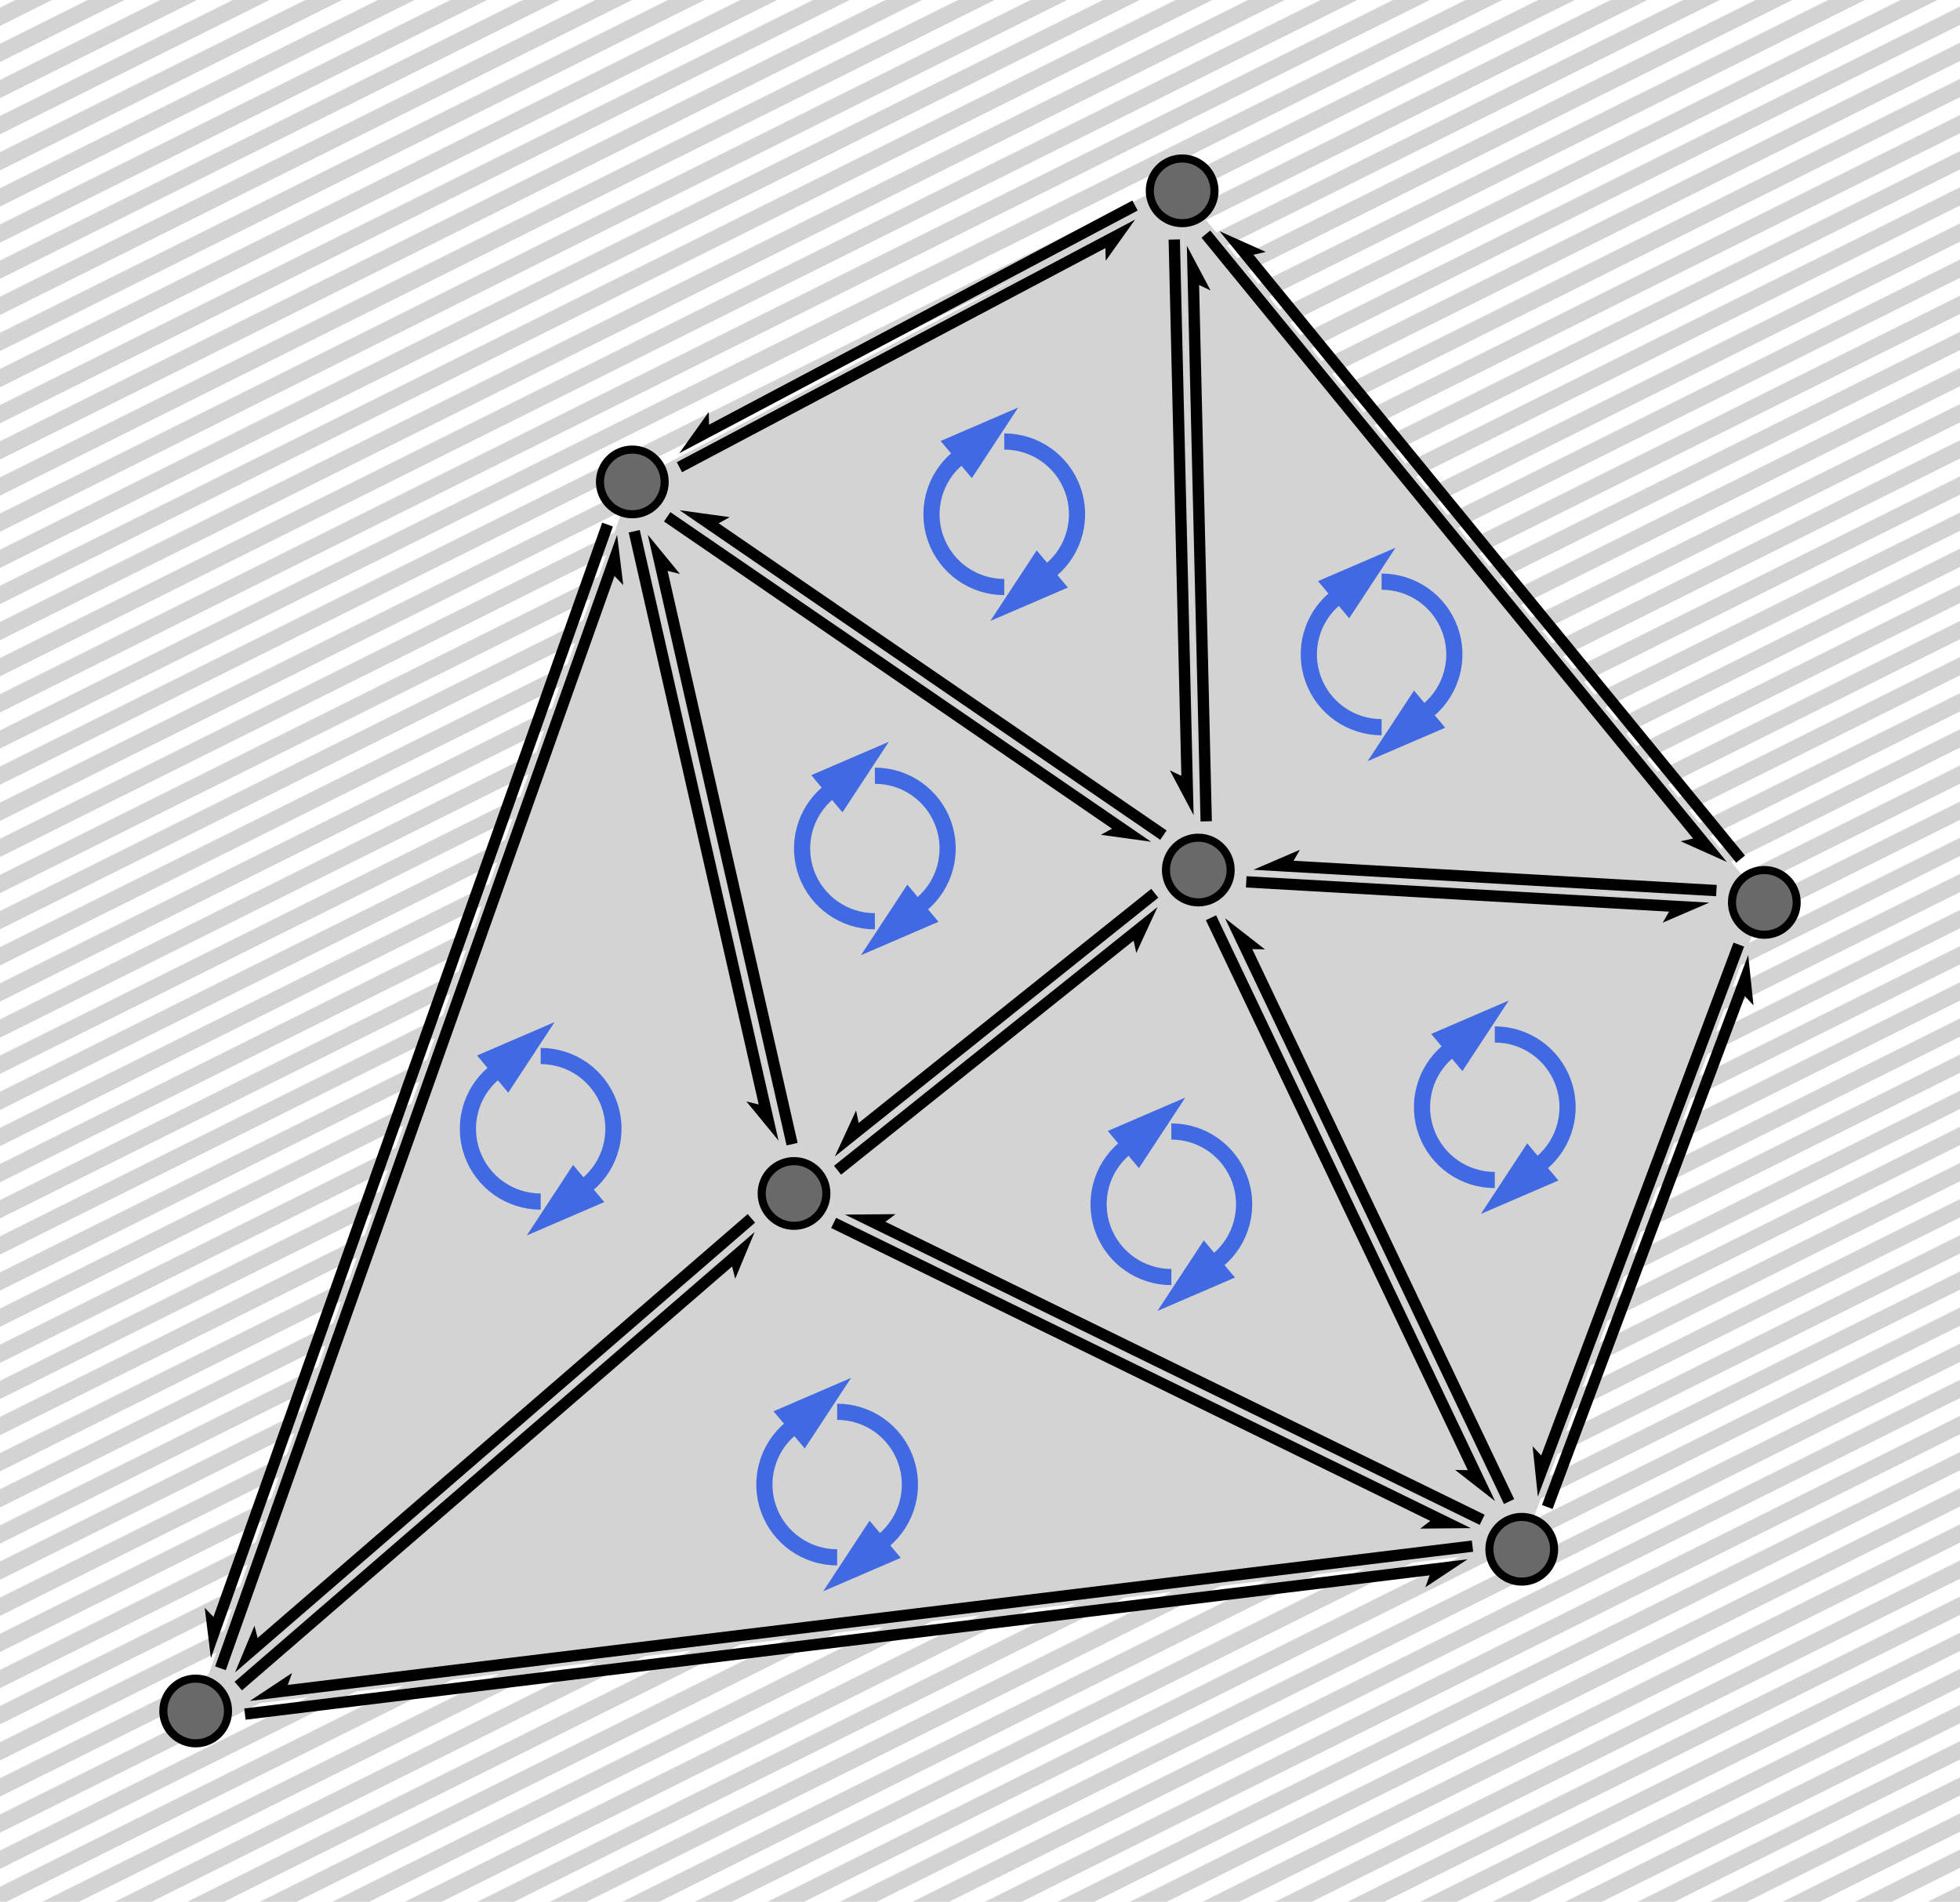
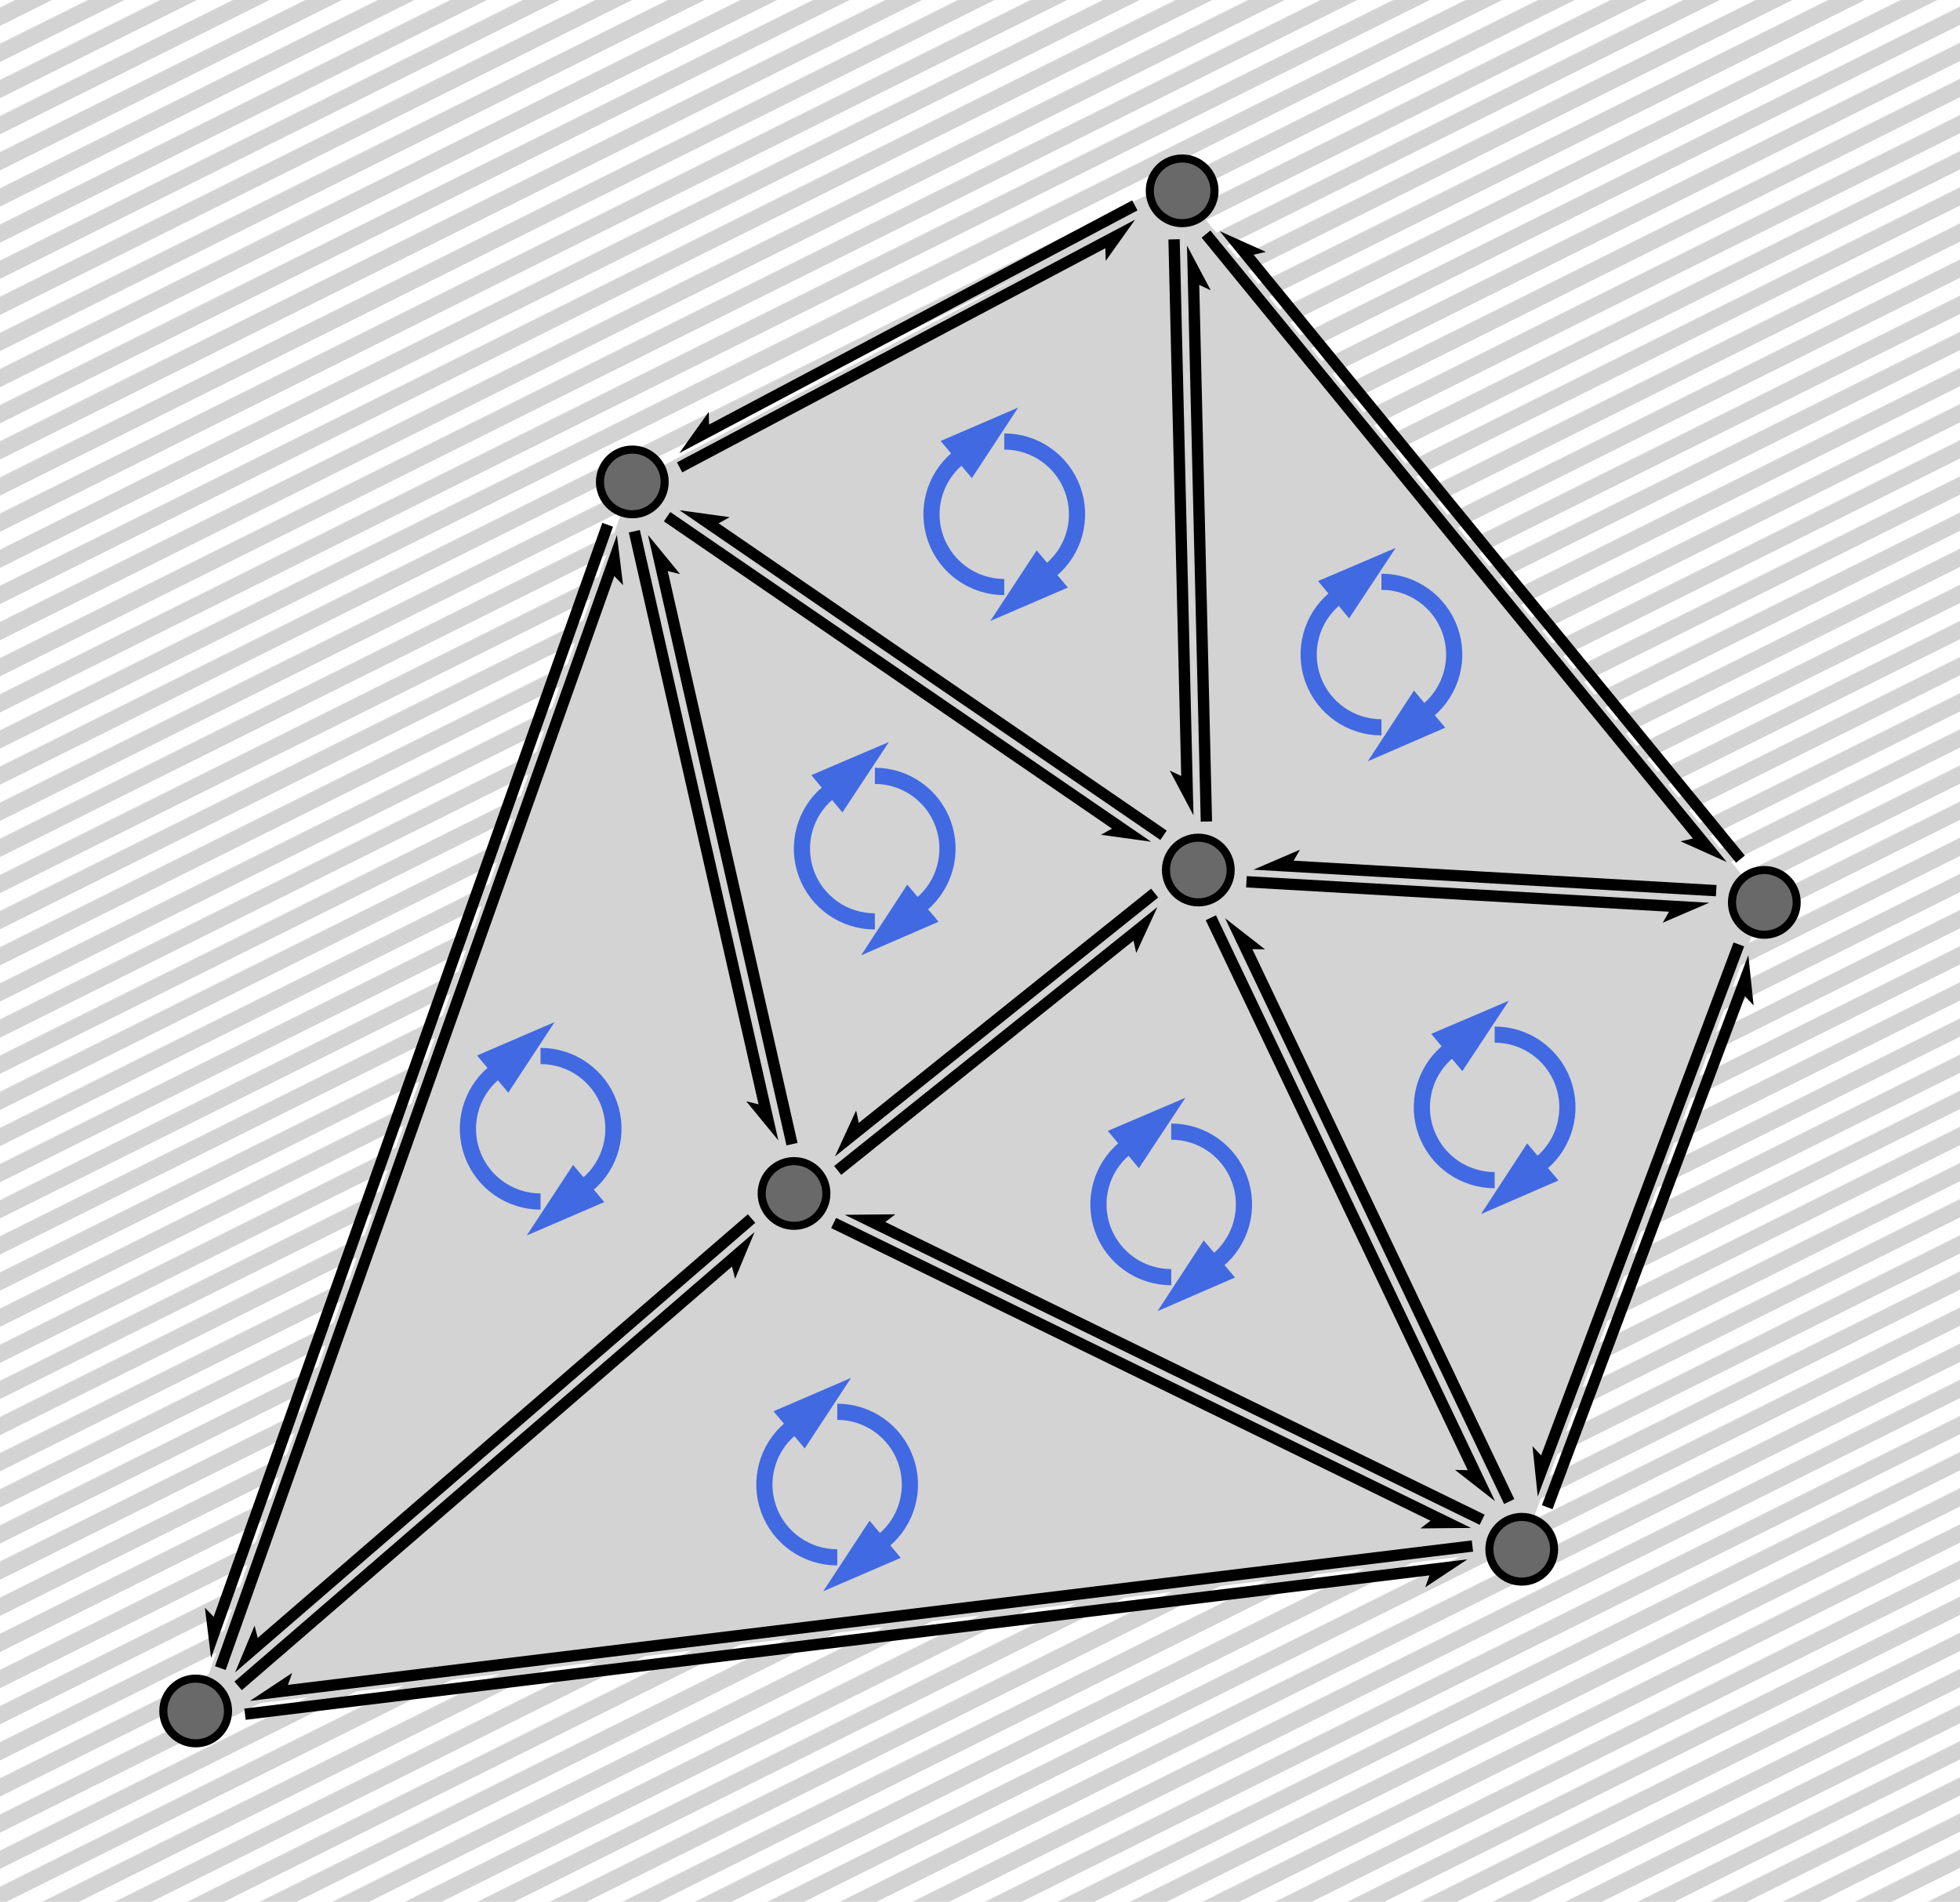
<svg xmlns="http://www.w3.org/2000/svg" viewBox="-79.1 -53.8 121.2 117.6" width="420">
  <defs>
    <pattern height="1" id="ls_pattern0001" patternTransform="rotate(63.512 0 0) scale(2)" patternUnits="userSpaceOnUse" width="1">
      <line stroke="rgb(255 255 255)" stroke-width="1.01" x1="0" x2="0" y1="-0.1" y2="1.1" />
      <line stroke="rgb(211 211 211)" stroke-width="1.01" x1="1" x2="1" y1="-0.1" y2="1.1" />
    </pattern>
    <marker fill="rgb(0 0 0)" id="ls_filled_arrow0002" markerHeight="3" markerWidth="5" orient="auto" refX="1" refY="0.5" stroke="none">
      <path d="M1,0 L4,0 L0,2 z" />
    </marker>
    <marker fill="rgb(0 0 0)" id="ls_filled_arrow0003" markerHeight="3" markerWidth="5" orient="auto" refX="1" refY="0.5" stroke="none">
      <path d="M1,0 L4,0 L0,2 z" />
    </marker>
    <marker fill="rgb(0 0 0)" id="ls_filled_arrow0004" markerHeight="3" markerWidth="5" orient="auto" refX="1" refY="0.5" stroke="none">
      <path d="M1,0 L4,0 L0,2 z" />
    </marker>
    <marker fill="rgb(0 0 0)" id="ls_filled_arrow0005" markerHeight="3" markerWidth="5" orient="auto" refX="1" refY="0.5" stroke="none">
      <path d="M1,0 L4,0 L0,2 z" />
    </marker>
    <marker fill="rgb(0 0 0)" id="ls_filled_arrow0006" markerHeight="3" markerWidth="5" orient="auto" refX="1" refY="0.5" stroke="none">
      <path d="M1,0 L4,0 L0,2 z" />
    </marker>
    <marker fill="rgb(0 0 0)" id="ls_filled_arrow0007" markerHeight="3" markerWidth="5" orient="auto" refX="1" refY="0.5" stroke="none">
      <path d="M1,0 L4,0 L0,2 z" />
    </marker>
    <marker fill="rgb(0 0 0)" id="ls_filled_arrow0008" markerHeight="3" markerWidth="5" orient="auto" refX="1" refY="0.5" stroke="none">
      <path d="M1,0 L4,0 L0,2 z" />
    </marker>
    <marker fill="rgb(0 0 0)" id="ls_filled_arrow0009" markerHeight="3" markerWidth="5" orient="auto" refX="1" refY="0.5" stroke="none">
      <path d="M1,0 L4,0 L0,2 z" />
    </marker>
    <marker fill="rgb(0 0 0)" id="ls_filled_arrow0010" markerHeight="3" markerWidth="5" orient="auto" refX="1" refY="0.5" stroke="none">
      <path d="M1,0 L4,0 L0,2 z" />
    </marker>
    <marker fill="rgb(0 0 0)" id="ls_filled_arrow0011" markerHeight="3" markerWidth="5" orient="auto" refX="1" refY="0.5" stroke="none">
      <path d="M1,0 L4,0 L0,2 z" />
    </marker>
    <marker fill="rgb(0 0 0)" id="ls_filled_arrow0012" markerHeight="3" markerWidth="5" orient="auto" refX="1" refY="0.5" stroke="none">
      <path d="M1,0 L4,0 L0,2 z" />
    </marker>
    <marker fill="rgb(0 0 0)" id="ls_filled_arrow0013" markerHeight="3" markerWidth="5" orient="auto" refX="1" refY="0.5" stroke="none">
      <path d="M1,0 L4,0 L0,2 z" />
    </marker>
    <marker fill="rgb(0 0 0)" id="ls_filled_arrow0014" markerHeight="3" markerWidth="5" orient="auto" refX="1" refY="0.5" stroke="none">
      <path d="M1,0 L4,0 L0,2 z" />
    </marker>
    <marker fill="rgb(0 0 0)" id="ls_filled_arrow0015" markerHeight="3" markerWidth="5" orient="auto" refX="1" refY="0.5" stroke="none">
      <path d="M1,0 L4,0 L0,2 z" />
    </marker>
    <marker fill="rgb(0 0 0)" id="ls_filled_arrow0016" markerHeight="3" markerWidth="5" orient="auto" refX="1" refY="0.5" stroke="none">
      <path d="M1,0 L4,0 L0,2 z" />
    </marker>
    <marker fill="rgb(0 0 0)" id="ls_filled_arrow0017" markerHeight="3" markerWidth="5" orient="auto" refX="1" refY="0.5" stroke="none">
      <path d="M1,0 L4,0 L0,2 z" />
    </marker>
    <marker fill="rgb(0 0 0)" id="ls_filled_arrow0018" markerHeight="3" markerWidth="5" orient="auto" refX="1" refY="0.5" stroke="none">
      <path d="M1,0 L4,0 L0,2 z" />
    </marker>
    <marker fill="rgb(0 0 0)" id="ls_filled_arrow0019" markerHeight="3" markerWidth="5" orient="auto" refX="1" refY="0.5" stroke="none">
      <path d="M1,0 L4,0 L0,2 z" />
    </marker>
    <marker fill="rgb(0 0 0)" id="ls_filled_arrow0020" markerHeight="3" markerWidth="5" orient="auto" refX="1" refY="0.5" stroke="none">
      <path d="M1,0 L4,0 L0,2 z" />
    </marker>
    <marker fill="rgb(0 0 0)" id="ls_filled_arrow0021" markerHeight="3" markerWidth="5" orient="auto" refX="1" refY="0.5" stroke="none">
      <path d="M1,0 L4,0 L0,2 z" />
    </marker>
    <marker fill="rgb(0 0 0)" id="ls_filled_arrow0022" markerHeight="3" markerWidth="5" orient="auto" refX="1" refY="0.5" stroke="none">
      <path d="M1,0 L4,0 L0,2 z" />
    </marker>
    <marker fill="rgb(0 0 0)" id="ls_filled_arrow0023" markerHeight="3" markerWidth="5" orient="auto" refX="1" refY="0.5" stroke="none">
      <path d="M1,0 L4,0 L0,2 z" />
    </marker>
    <marker fill="rgb(0 0 0)" id="ls_filled_arrow0024" markerHeight="3" markerWidth="5" orient="auto" refX="1" refY="0.5" stroke="none">
      <path d="M1,0 L4,0 L0,2 z" />
    </marker>
    <marker fill="rgb(0 0 0)" id="ls_filled_arrow0025" markerHeight="3" markerWidth="5" orient="auto" refX="1" refY="0.5" stroke="none">
      <path d="M1,0 L4,0 L0,2 z" />
    </marker>
    <marker fill="rgb(0 0 0)" id="ls_filled_arrow0026" markerHeight="3" markerWidth="5" orient="auto" refX="1" refY="0.5" stroke="none">
      <path d="M1,0 L4,0 L0,2 z" />
    </marker>
    <marker fill="rgb(0 0 0)" id="ls_filled_arrow0027" markerHeight="3" markerWidth="5" orient="auto" refX="1" refY="0.5" stroke="none">
      <path d="M1,0 L4,0 L0,2 z" />
    </marker>
    <marker fill="rgb(65 105 225)" id="ls_filled_arrow0028" markerHeight="3" markerWidth="5" orient="auto" refX="0.1" refY="1.5" stroke="none">
      <path d="M0,0 L5,1.5 L0,3 z" />
    </marker>
    <marker fill="rgb(65 105 225)" id="ls_filled_arrow0029" markerHeight="3" markerWidth="5" orient="auto" refX="0.1" refY="1.5" stroke="none">
      <path d="M0,0 L5,1.5 L0,3 z" />
    </marker>
    <marker fill="rgb(65 105 225)" id="ls_filled_arrow0030" markerHeight="3" markerWidth="5" orient="auto" refX="0.1" refY="1.5" stroke="none">
      <path d="M0,0 L5,1.5 L0,3 z" />
    </marker>
    <marker fill="rgb(65 105 225)" id="ls_filled_arrow0031" markerHeight="3" markerWidth="5" orient="auto" refX="0.1" refY="1.5" stroke="none">
      <path d="M0,0 L5,1.5 L0,3 z" />
    </marker>
    <marker fill="rgb(65 105 225)" id="ls_filled_arrow0032" markerHeight="3" markerWidth="5" orient="auto" refX="0.1" refY="1.5" stroke="none">
      <path d="M0,0 L5,1.5 L0,3 z" />
    </marker>
    <marker fill="rgb(65 105 225)" id="ls_filled_arrow0033" markerHeight="3" markerWidth="5" orient="auto" refX="0.1" refY="1.5" stroke="none">
      <path d="M0,0 L5,1.5 L0,3 z" />
    </marker>
    <marker fill="rgb(65 105 225)" id="ls_filled_arrow0034" markerHeight="3" markerWidth="5" orient="auto" refX="0.1" refY="1.5" stroke="none">
      <path d="M0,0 L5,1.5 L0,3 z" />
    </marker>
    <marker fill="rgb(65 105 225)" id="ls_filled_arrow0035" markerHeight="3" markerWidth="5" orient="auto" refX="0.1" refY="1.5" stroke="none">
      <path d="M0,0 L5,1.5 L0,3 z" />
    </marker>
    <marker fill="rgb(65 105 225)" id="ls_filled_arrow0036" markerHeight="3" markerWidth="5" orient="auto" refX="0.1" refY="1.5" stroke="none">
      <path d="M0,0 L5,1.5 L0,3 z" />
    </marker>
    <marker fill="rgb(65 105 225)" id="ls_filled_arrow0037" markerHeight="3" markerWidth="5" orient="auto" refX="0.1" refY="1.5" stroke="none">
      <path d="M0,0 L5,1.5 L0,3 z" />
    </marker>
    <marker fill="rgb(65 105 225)" id="ls_filled_arrow0038" markerHeight="3" markerWidth="5" orient="auto" refX="0.1" refY="1.5" stroke="none">
      <path d="M0,0 L5,1.5 L0,3 z" />
    </marker>
    <marker fill="rgb(65 105 225)" id="ls_filled_arrow0039" markerHeight="3" markerWidth="5" orient="auto" refX="0.1" refY="1.5" stroke="none">
      <path d="M0,0 L5,1.5 L0,3 z" />
    </marker>
    <marker fill="rgb(65 105 225)" id="ls_filled_arrow0040" markerHeight="3" markerWidth="5" orient="auto" refX="0.1" refY="1.5" stroke="none">
      <path d="M0,0 L5,1.5 L0,3 z" />
    </marker>
    <marker fill="rgb(65 105 225)" id="ls_filled_arrow0041" markerHeight="3" markerWidth="5" orient="auto" refX="0.1" refY="1.5" stroke="none">
      <path d="M0,0 L5,1.5 L0,3 z" />
    </marker>
  </defs>
  <rect height="100%" style="fill: url(#ls_pattern0001)" width="100%" x="-79.1" y="-53.8" />
  <g>
    <path d="M-30,20 L-67,52 L-40,-24 z" style="fill: rgb(211 211 211)" />
    <path d="M-30,20 L-40,-24 L-5,0 z" style="fill: rgb(211 211 211)" />
    <path d="M-67,52 L-30,20 L15,42 z" style="fill: rgb(211 211 211)" />
    <path d="M-6,-42 L-5,0 L-40,-24 z" style="fill: rgb(211 211 211)" />
    <path d="M-5,0 L15,42 L-30,20 z" style="fill: rgb(211 211 211)" />
    <path d="M15,42 L-5,0 L30,2 z" style="fill: rgb(211 211 211)" />
    <path d="M-6,-42 L30,2 L-5,0 z" style="fill: rgb(211 211 211)" />
-     <line style="stroke-width: 0.7; stroke: rgb(0 0 0); marker-end: url(#ls_filled_arrow0002); fill: none" x1="-41.532" x2="-65.686" y1="-21.361" y2="46.63" />
-     <line style="stroke-width: 0.7; stroke: rgb(0 0 0); marker-end: url(#ls_filled_arrow0003); fill: none" x1="-65.468" x2="-41.314" y1="49.361" y2="-18.63" />
-     <line style="stroke-width: 0.7; stroke: rgb(0 0 0); marker-end: url(#ls_filled_arrow0004); fill: none" x1="-30.119" x2="-38.235" y1="16.95" y2="-18.761" />
-     <line style="stroke-width: 0.7; stroke: rgb(0 0 0); marker-end: url(#ls_filled_arrow0005); fill: none" x1="-39.881" x2="-31.765" y1="-20.95" y2="14.761" />
-     <line style="stroke-width: 0.7; stroke: rgb(0 0 0); marker-end: url(#ls_filled_arrow0006); fill: none" x1="-64.365" x2="-33.794" y1="50.461" y2="24.021" />
-     <line style="stroke-width: 0.7; stroke: rgb(0 0 0); marker-end: url(#ls_filled_arrow0007); fill: none" x1="-32.635" x2="-63.206" y1="21.539" y2="47.979" />
-     <line style="stroke-width: 0.7; stroke: rgb(0 0 0); marker-end: url(#ls_filled_arrow0008); fill: none" x1="-8.913" x2="-35.401" y1="-41.091" y2="-27.068" />
-     <line style="stroke-width: 0.7; stroke: rgb(0 0 0); marker-end: url(#ls_filled_arrow0009); fill: none" x1="-37.087" x2="-10.599" y1="-24.909" y2="-38.932" />
-     <line style="stroke-width: 0.7; stroke: rgb(0 0 0); marker-end: url(#ls_filled_arrow0010); fill: none" x1="-7.157" x2="-35.147" y1="-2.158" y2="-21.351" />
-     <line style="stroke-width: 0.7; stroke: rgb(0 0 0); marker-end: url(#ls_filled_arrow0011); fill: none" x1="-37.843" x2="-9.853" y1="-21.842" y2="-2.649" />
-     <line style="stroke-width: 0.7; stroke: rgb(0 0 0); marker-end: url(#ls_filled_arrow0012); fill: none" x1="-7.692" x2="-26.055" y1="1.437" y2="16.127" />
-     <line style="stroke-width: 0.7; stroke: rgb(0 0 0); marker-end: url(#ls_filled_arrow0013); fill: none" x1="-27.308" x2="-8.945" y1="18.563" y2="3.873" />
-     <line style="stroke-width: 0.7; stroke: rgb(0 0 0); marker-end: url(#ls_filled_arrow0014); fill: none" x1="12.551" x2="-24.813" y1="40.179" y2="21.913" />
-     <line style="stroke-width: 0.7; stroke: rgb(0 0 0); marker-end: url(#ls_filled_arrow0015); fill: none" x1="-27.551" x2="9.813" y1="21.821" y2="40.087" />
-     <line style="stroke-width: 0.7; stroke: rgb(0 0 0); marker-end: url(#ls_filled_arrow0016); fill: none" x1="-4.512" x2="-5.309" y1="-3.012" y2="-36.515" />
-     <line style="stroke-width: 0.7; stroke: rgb(0 0 0); marker-end: url(#ls_filled_arrow0017); fill: none" x1="-6.488" x2="-5.691" y1="-38.988" y2="-5.485" />
-     <line style="stroke-width: 0.7; stroke: rgb(0 0 0); marker-end: url(#ls_filled_arrow0018); fill: none" x1="14.216" x2="-2.13" y1="39.051" y2="4.725" />
-     <line style="stroke-width: 0.7; stroke: rgb(0 0 0); marker-end: url(#ls_filled_arrow0019); fill: none" x1="-4.216" x2="12.13" y1="2.949" y2="37.275" />
-     <line style="stroke-width: 0.7; stroke: rgb(0 0 0); marker-end: url(#ls_filled_arrow0020); fill: none" x1="-63.954" x2="9.608" y1="52.193" y2="43.222" />
-     <line style="stroke-width: 0.7; stroke: rgb(0 0 0); marker-end: url(#ls_filled_arrow0021); fill: none" x1="11.954" x2="-61.608" y1="41.807" y2="50.778" />
-     <line style="stroke-width: 0.7; stroke: rgb(0 0 0); marker-end: url(#ls_filled_arrow0022); fill: none" x1="27.037" x2="0.523" y1="1.27" y2="-0.245" />
-     <line style="stroke-width: 0.7; stroke: rgb(0 0 0); marker-end: url(#ls_filled_arrow0023); fill: none" x1="-2.037" x2="24.477" y1="0.73" y2="2.245" />
-     <line style="stroke-width: 0.7; stroke: rgb(0 0 0); marker-end: url(#ls_filled_arrow0024); fill: none" x1="28.534" x2="-2.084" y1="-0.676" y2="-38.098" />
-     <line style="stroke-width: 0.7; stroke: rgb(0 0 0); marker-end: url(#ls_filled_arrow0025); fill: none" x1="-4.534" x2="26.084" y1="-39.324" y2="-1.902" />
-     <line style="stroke-width: 0.7; stroke: rgb(0 0 0); marker-end: url(#ls_filled_arrow0026); fill: none" x1="16.578" x2="28.593" y1="39.388" y2="7.346" />
-     <line style="stroke-width: 0.7; stroke: rgb(0 0 0); marker-end: url(#ls_filled_arrow0027); fill: none" x1="28.422" x2="16.407" y1="4.612" y2="36.654" />
+     <line style="stroke-width: 0.7; stroke: rgb(0 0 0); marker-end: url(#ls_filled_arrow0002); fill: none" x1="-41.525" x2="-65.675" y1="-21.35" y2="46.625" />
+     <line style="stroke-width: 0.7; stroke: rgb(0 0 0); marker-end: url(#ls_filled_arrow0003); fill: none" x1="-65.475" x2="-41.325" y1="49.35" y2="-18.625" />
+     <line style="stroke-width: 0.7; stroke: rgb(0 0 0); marker-end: url(#ls_filled_arrow0004); fill: none" x1="-30.125" x2="-38.225" y1="16.95" y2="-18.75" />
+     <line style="stroke-width: 0.7; stroke: rgb(0 0 0); marker-end: url(#ls_filled_arrow0005); fill: none" x1="-39.875" x2="-31.775" y1="-20.95" y2="14.75" />
+     <line style="stroke-width: 0.7; stroke: rgb(0 0 0); marker-end: url(#ls_filled_arrow0006); fill: none" x1="-64.375" x2="-33.8" y1="50.45" y2="24.025" />
+     <line style="stroke-width: 0.7; stroke: rgb(0 0 0); marker-end: url(#ls_filled_arrow0007); fill: none" x1="-32.625" x2="-63.2" y1="21.55" y2="47.975" />
+     <line style="stroke-width: 0.7; stroke: rgb(0 0 0); marker-end: url(#ls_filled_arrow0008); fill: none" x1="-8.925" x2="-35.4" y1="-41.1" y2="-27.075" />
+     <line style="stroke-width: 0.7; stroke: rgb(0 0 0); marker-end: url(#ls_filled_arrow0009); fill: none" x1="-37.075" x2="-10.6" y1="-24.9" y2="-38.925" />
+     <line style="stroke-width: 0.7; stroke: rgb(0 0 0); marker-end: url(#ls_filled_arrow0010); fill: none" x1="-7.15" x2="-35.15" y1="-2.15" y2="-21.35" />
+     <line style="stroke-width: 0.7; stroke: rgb(0 0 0); marker-end: url(#ls_filled_arrow0011); fill: none" x1="-37.85" x2="-9.85" y1="-21.85" y2="-2.65" />
+     <line style="stroke-width: 0.7; stroke: rgb(0 0 0); marker-end: url(#ls_filled_arrow0012); fill: none" x1="-7.7" x2="-26.05" y1="1.425" y2="16.125" />
+     <line style="stroke-width: 0.7; stroke: rgb(0 0 0); marker-end: url(#ls_filled_arrow0013); fill: none" x1="-27.3" x2="-8.95" y1="18.575" y2="3.875" />
+     <line style="stroke-width: 0.7; stroke: rgb(0 0 0); marker-end: url(#ls_filled_arrow0014); fill: none" x1="12.55" x2="-24.825" y1="40.175" y2="21.925" />
+     <line style="stroke-width: 0.7; stroke: rgb(0 0 0); marker-end: url(#ls_filled_arrow0015); fill: none" x1="-27.55" x2="9.825" y1="21.825" y2="40.075" />
+     <line style="stroke-width: 0.7; stroke: rgb(0 0 0); marker-end: url(#ls_filled_arrow0016); fill: none" x1="-4.5" x2="-5.3" y1="-3" y2="-36.525" />
+     <line style="stroke-width: 0.7; stroke: rgb(0 0 0); marker-end: url(#ls_filled_arrow0017); fill: none" x1="-6.5" x2="-5.7" y1="-39" y2="-5.475" />
+     <line style="stroke-width: 0.7; stroke: rgb(0 0 0); marker-end: url(#ls_filled_arrow0018); fill: none" x1="14.225" x2="-2.125" y1="39.05" y2="4.725" />
+     <line style="stroke-width: 0.7; stroke: rgb(0 0 0); marker-end: url(#ls_filled_arrow0019); fill: none" x1="-4.225" x2="12.125" y1="2.95" y2="37.275" />
+     <line style="stroke-width: 0.7; stroke: rgb(0 0 0); marker-end: url(#ls_filled_arrow0020); fill: none" x1="-63.95" x2="9.6" y1="52.2" y2="43.225" />
+     <line style="stroke-width: 0.7; stroke: rgb(0 0 0); marker-end: url(#ls_filled_arrow0021); fill: none" x1="11.95" x2="-61.6" y1="41.8" y2="50.775" />
+     <line style="stroke-width: 0.7; stroke: rgb(0 0 0); marker-end: url(#ls_filled_arrow0022); fill: none" x1="27.025" x2="0.525" y1="1.275" y2="-0.25" />
+     <line style="stroke-width: 0.7; stroke: rgb(0 0 0); marker-end: url(#ls_filled_arrow0023); fill: none" x1="-2.025" x2="24.475" y1="0.725" y2="2.25" />
+     <line style="stroke-width: 0.7; stroke: rgb(0 0 0); marker-end: url(#ls_filled_arrow0024); fill: none" x1="28.525" x2="-2.075" y1="-0.675" y2="-38.1" />
+     <line style="stroke-width: 0.7; stroke: rgb(0 0 0); marker-end: url(#ls_filled_arrow0025); fill: none" x1="-4.525" x2="26.075" y1="-39.325" y2="-1.9" />
+     <line style="stroke-width: 0.7; stroke: rgb(0 0 0); marker-end: url(#ls_filled_arrow0026); fill: none" x1="16.575" x2="28.6" y1="39.4" y2="7.35" />
+     <line style="stroke-width: 0.7; stroke: rgb(0 0 0); marker-end: url(#ls_filled_arrow0027); fill: none" x1="28.425" x2="16.4" y1="4.6" y2="36.65" />
    <circle cx="-67" cy="52" r="2" style="stroke-width: 0.5; stroke: rgb(0 0 0); fill: rgb(105 105 105)" />
    <circle cx="-40" cy="-24" r="2" style="stroke-width: 0.5; stroke: rgb(0 0 0); fill: rgb(105 105 105)" />
    <circle cx="-30" cy="20" r="2" style="stroke-width: 0.5; stroke: rgb(0 0 0); fill: rgb(105 105 105)" />
    <circle cx="-6" cy="-42" r="2" style="stroke-width: 0.5; stroke: rgb(0 0 0); fill: rgb(105 105 105)" />
    <circle cx="-5" cy="0" r="2" style="stroke-width: 0.5; stroke: rgb(0 0 0); fill: rgb(105 105 105)" />
    <circle cx="15" cy="42" r="2" style="stroke-width: 0.5; stroke: rgb(0 0 0); fill: rgb(105 105 105)" />
    <circle cx="30" cy="2" r="2" style="stroke-width: 0.5; stroke: rgb(0 0 0); fill: rgb(105 105 105)" />
-     <path d="M-45.667,11.5 A4.5,4.5,0,0,1,-42.774,19.447" style="stroke-width: 1; stroke: rgb(65 105 225); marker-end: url(#ls_filled_arrow0028); fill: none" />
-     <path d="M-45.667,20.5 A4.5,4.5,0,0,1,-48.559,12.553" style="stroke-width: 1; stroke: rgb(65 105 225); marker-end: url(#ls_filled_arrow0029); fill: none" />
-     <path d="M-25,-5.833 A4.5,4.5,0,0,1,-22.107,2.114" style="stroke-width: 1; stroke: rgb(65 105 225); marker-end: url(#ls_filled_arrow0030); fill: none" />
-     <path d="M-25,3.167 A4.5,4.5,0,0,1,-27.893,-4.781" style="stroke-width: 1; stroke: rgb(65 105 225); marker-end: url(#ls_filled_arrow0031); fill: none" />
-     <path d="M-27.333,33.5 A4.5,4.5,0,0,1,-24.441,41.447" style="stroke-width: 1; stroke: rgb(65 105 225); marker-end: url(#ls_filled_arrow0032); fill: none" />
-     <path d="M-27.333,42.5 A4.5,4.5,0,0,1,-30.226,34.553" style="stroke-width: 1; stroke: rgb(65 105 225); marker-end: url(#ls_filled_arrow0033); fill: none" />
+     <path d="M-45.675,11.5 A4.5,4.5,0,0,1,-42.774,19.447" style="stroke-width: 1; stroke: rgb(65 105 225); marker-end: url(#ls_filled_arrow0028); fill: none" />
+     <path d="M-45.675,20.5 A4.5,4.5,0,0,1,-48.559,12.553" style="stroke-width: 1; stroke: rgb(65 105 225); marker-end: url(#ls_filled_arrow0029); fill: none" />
+     <path d="M-25,-5.825 A4.5,4.5,0,0,1,-22.107,2.114" style="stroke-width: 1; stroke: rgb(65 105 225); marker-end: url(#ls_filled_arrow0030); fill: none" />
+     <path d="M-25,3.175 A4.5,4.5,0,0,1,-27.893,-4.781" style="stroke-width: 1; stroke: rgb(65 105 225); marker-end: url(#ls_filled_arrow0031); fill: none" />
+     <path d="M-27.325,33.5 A4.5,4.5,0,0,1,-24.441,41.447" style="stroke-width: 1; stroke: rgb(65 105 225); marker-end: url(#ls_filled_arrow0032); fill: none" />
+     <path d="M-27.325,42.5 A4.5,4.5,0,0,1,-30.226,34.553" style="stroke-width: 1; stroke: rgb(65 105 225); marker-end: url(#ls_filled_arrow0033); fill: none" />
    <path d="M-17,-26.5 A4.5,4.5,0,0,1,-14.107,-18.553" style="stroke-width: 1; stroke: rgb(65 105 225); marker-end: url(#ls_filled_arrow0034); fill: none" />
    <path d="M-17,-17.5 A4.5,4.5,0,0,1,-19.893,-25.447" style="stroke-width: 1; stroke: rgb(65 105 225); marker-end: url(#ls_filled_arrow0035); fill: none" />
-     <path d="M-6.667,16.167 A4.5,4.5,0,0,1,-3.774,24.114" style="stroke-width: 1; stroke: rgb(65 105 225); marker-end: url(#ls_filled_arrow0036); fill: none" />
-     <path d="M-6.667,25.167 A4.5,4.5,0,0,1,-9.559,17.219" style="stroke-width: 1; stroke: rgb(65 105 225); marker-end: url(#ls_filled_arrow0037); fill: none" />
-     <path d="M13.333,10.167 A4.5,4.5,0,0,1,16.226,18.114" style="stroke-width: 1; stroke: rgb(65 105 225); marker-end: url(#ls_filled_arrow0038); fill: none" />
-     <path d="M13.333,19.167 A4.5,4.5,0,0,1,10.441,11.219" style="stroke-width: 1; stroke: rgb(65 105 225); marker-end: url(#ls_filled_arrow0039); fill: none" />
-     <path d="M6.333,-17.833 A4.5,4.5,0,0,1,9.226,-9.886" style="stroke-width: 1; stroke: rgb(65 105 225); marker-end: url(#ls_filled_arrow0040); fill: none" />
-     <path d="M6.333,-8.833 A4.5,4.5,0,0,1,3.441,-16.781" style="stroke-width: 1; stroke: rgb(65 105 225); marker-end: url(#ls_filled_arrow0041); fill: none" />
+     <path d="M-6.675,16.175 A4.5,4.5,0,0,1,-3.774,24.114" style="stroke-width: 1; stroke: rgb(65 105 225); marker-end: url(#ls_filled_arrow0036); fill: none" />
+     <path d="M-6.675,25.175 A4.5,4.5,0,0,1,-9.559,17.219" style="stroke-width: 1; stroke: rgb(65 105 225); marker-end: url(#ls_filled_arrow0037); fill: none" />
+     <path d="M13.325,10.175 A4.5,4.5,0,0,1,16.226,18.114" style="stroke-width: 1; stroke: rgb(65 105 225); marker-end: url(#ls_filled_arrow0038); fill: none" />
+     <path d="M13.325,19.175 A4.5,4.5,0,0,1,10.441,11.219" style="stroke-width: 1; stroke: rgb(65 105 225); marker-end: url(#ls_filled_arrow0039); fill: none" />
+     <path d="M6.325,-17.825 A4.5,4.5,0,0,1,9.226,-9.886" style="stroke-width: 1; stroke: rgb(65 105 225); marker-end: url(#ls_filled_arrow0040); fill: none" />
+     <path d="M6.325,-8.825 A4.5,4.5,0,0,1,3.441,-16.781" style="stroke-width: 1; stroke: rgb(65 105 225); marker-end: url(#ls_filled_arrow0041); fill: none" />
  </g>
</svg>
